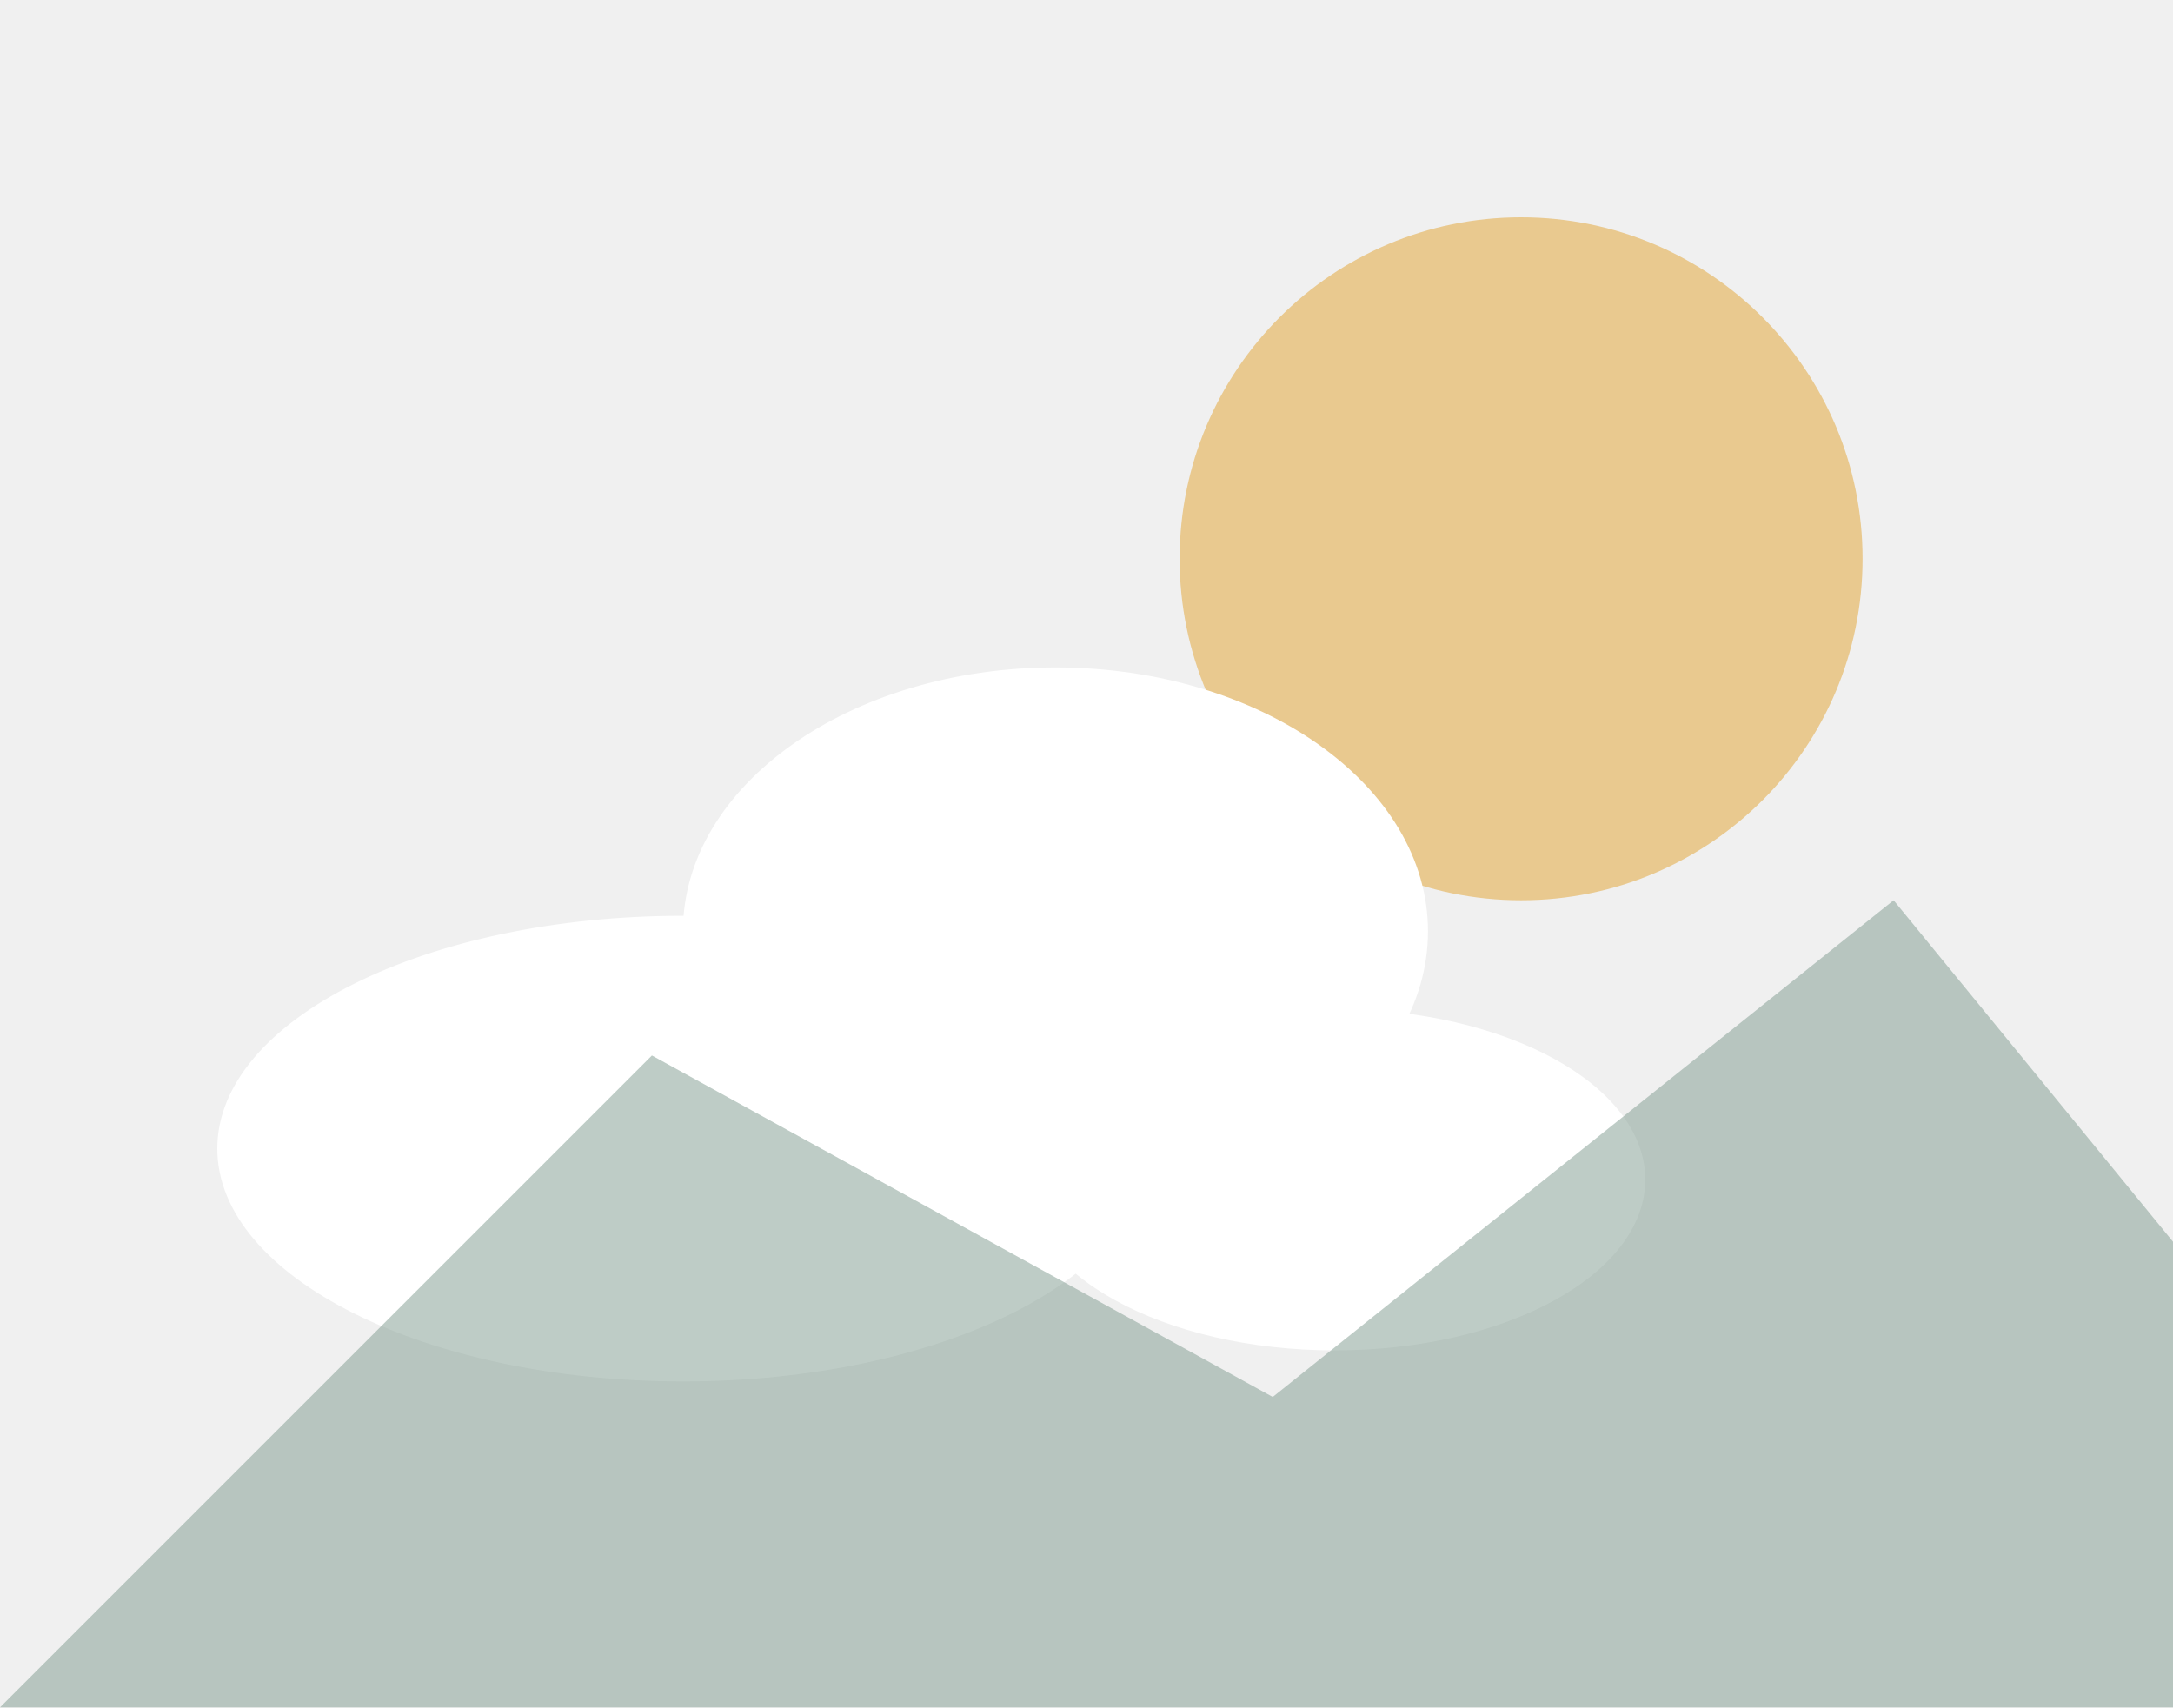
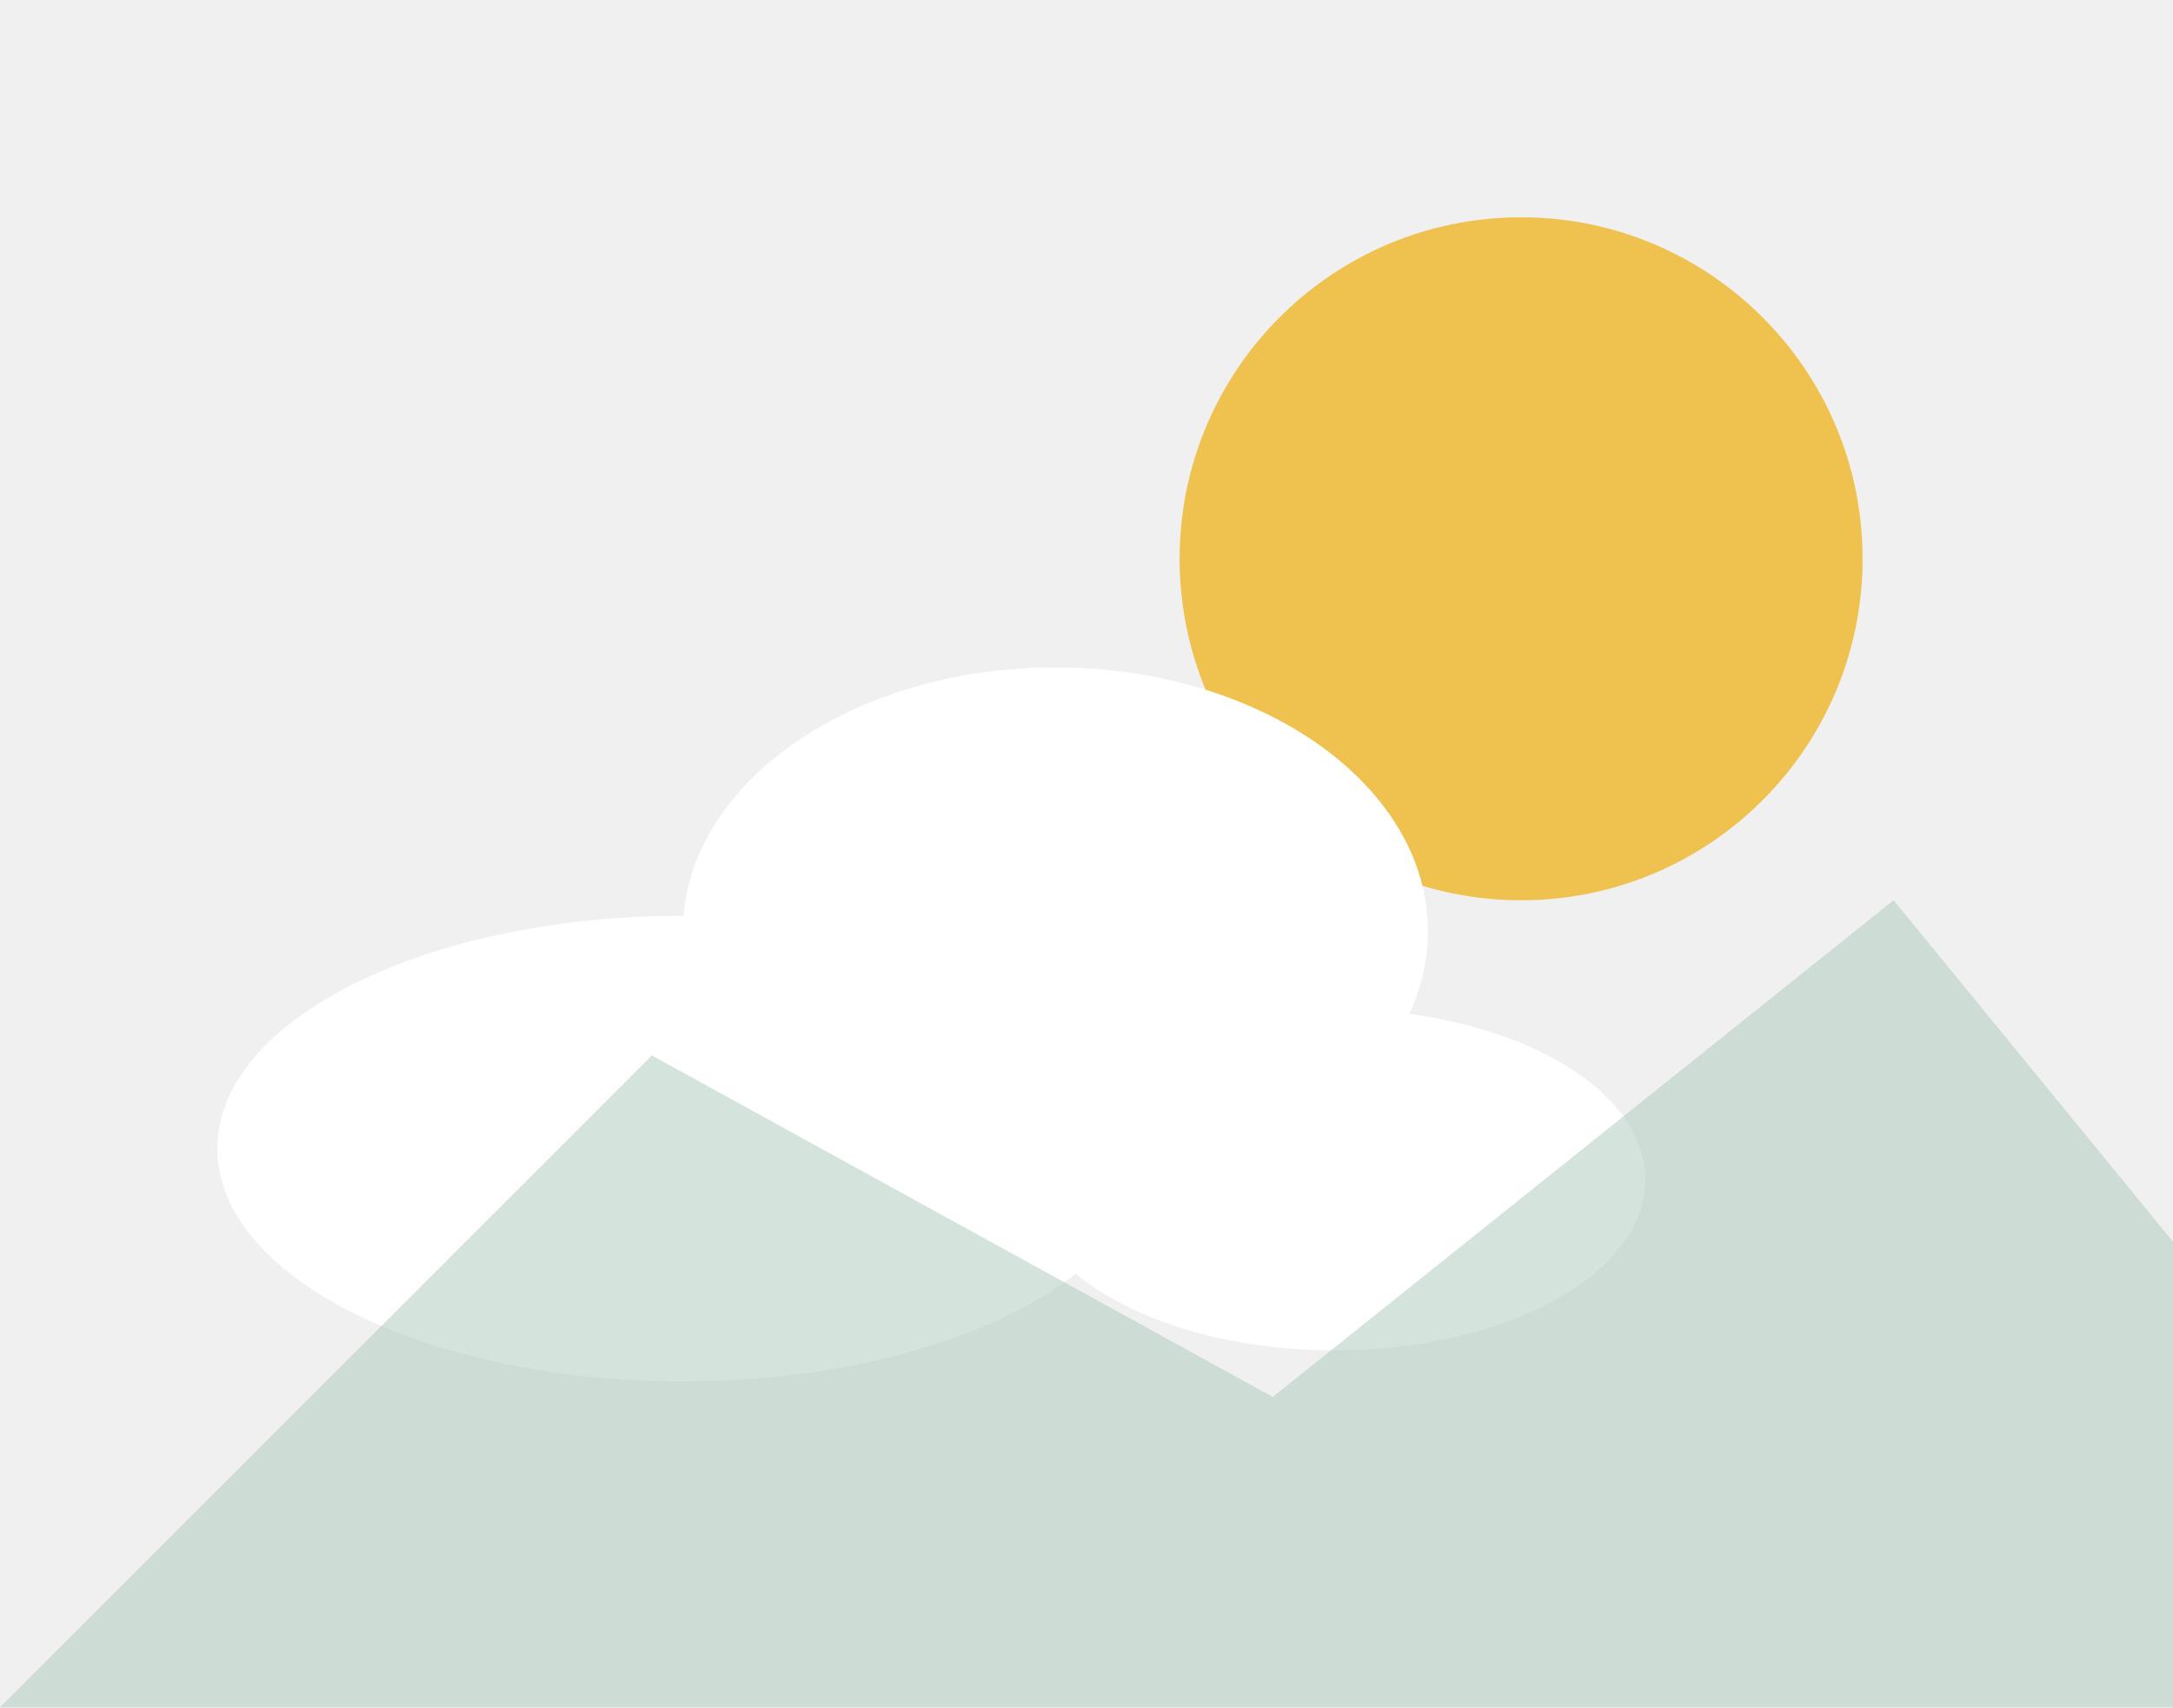
<svg xmlns="http://www.w3.org/2000/svg" viewBox="0 0 140 110">
-   <circle cx="98" cy="36" r="22" fill="#E9C98F" />
+   <circle cx="98" cy="36" r="22" fill="#EFC14E" />
  <g fill="#FFFFFF">
    <ellipse cx="44" cy="74" rx="30" ry="15" />
    <ellipse cx="68" cy="60" rx="24" ry="17" />
    <ellipse cx="86" cy="76" rx="20" ry="11" />
  </g>
-   <path d="M0 110 L42 68 L82 90 L122 58 L140 80 L140 110 Z" fill="#7E9A8E" opacity="0.5" />
+   <path d="M0 110 L42 68 L82 90 L122 58 L140 80 L140 110 Z" fill="#A9C7B8" opacity="0.5" />
</svg>
